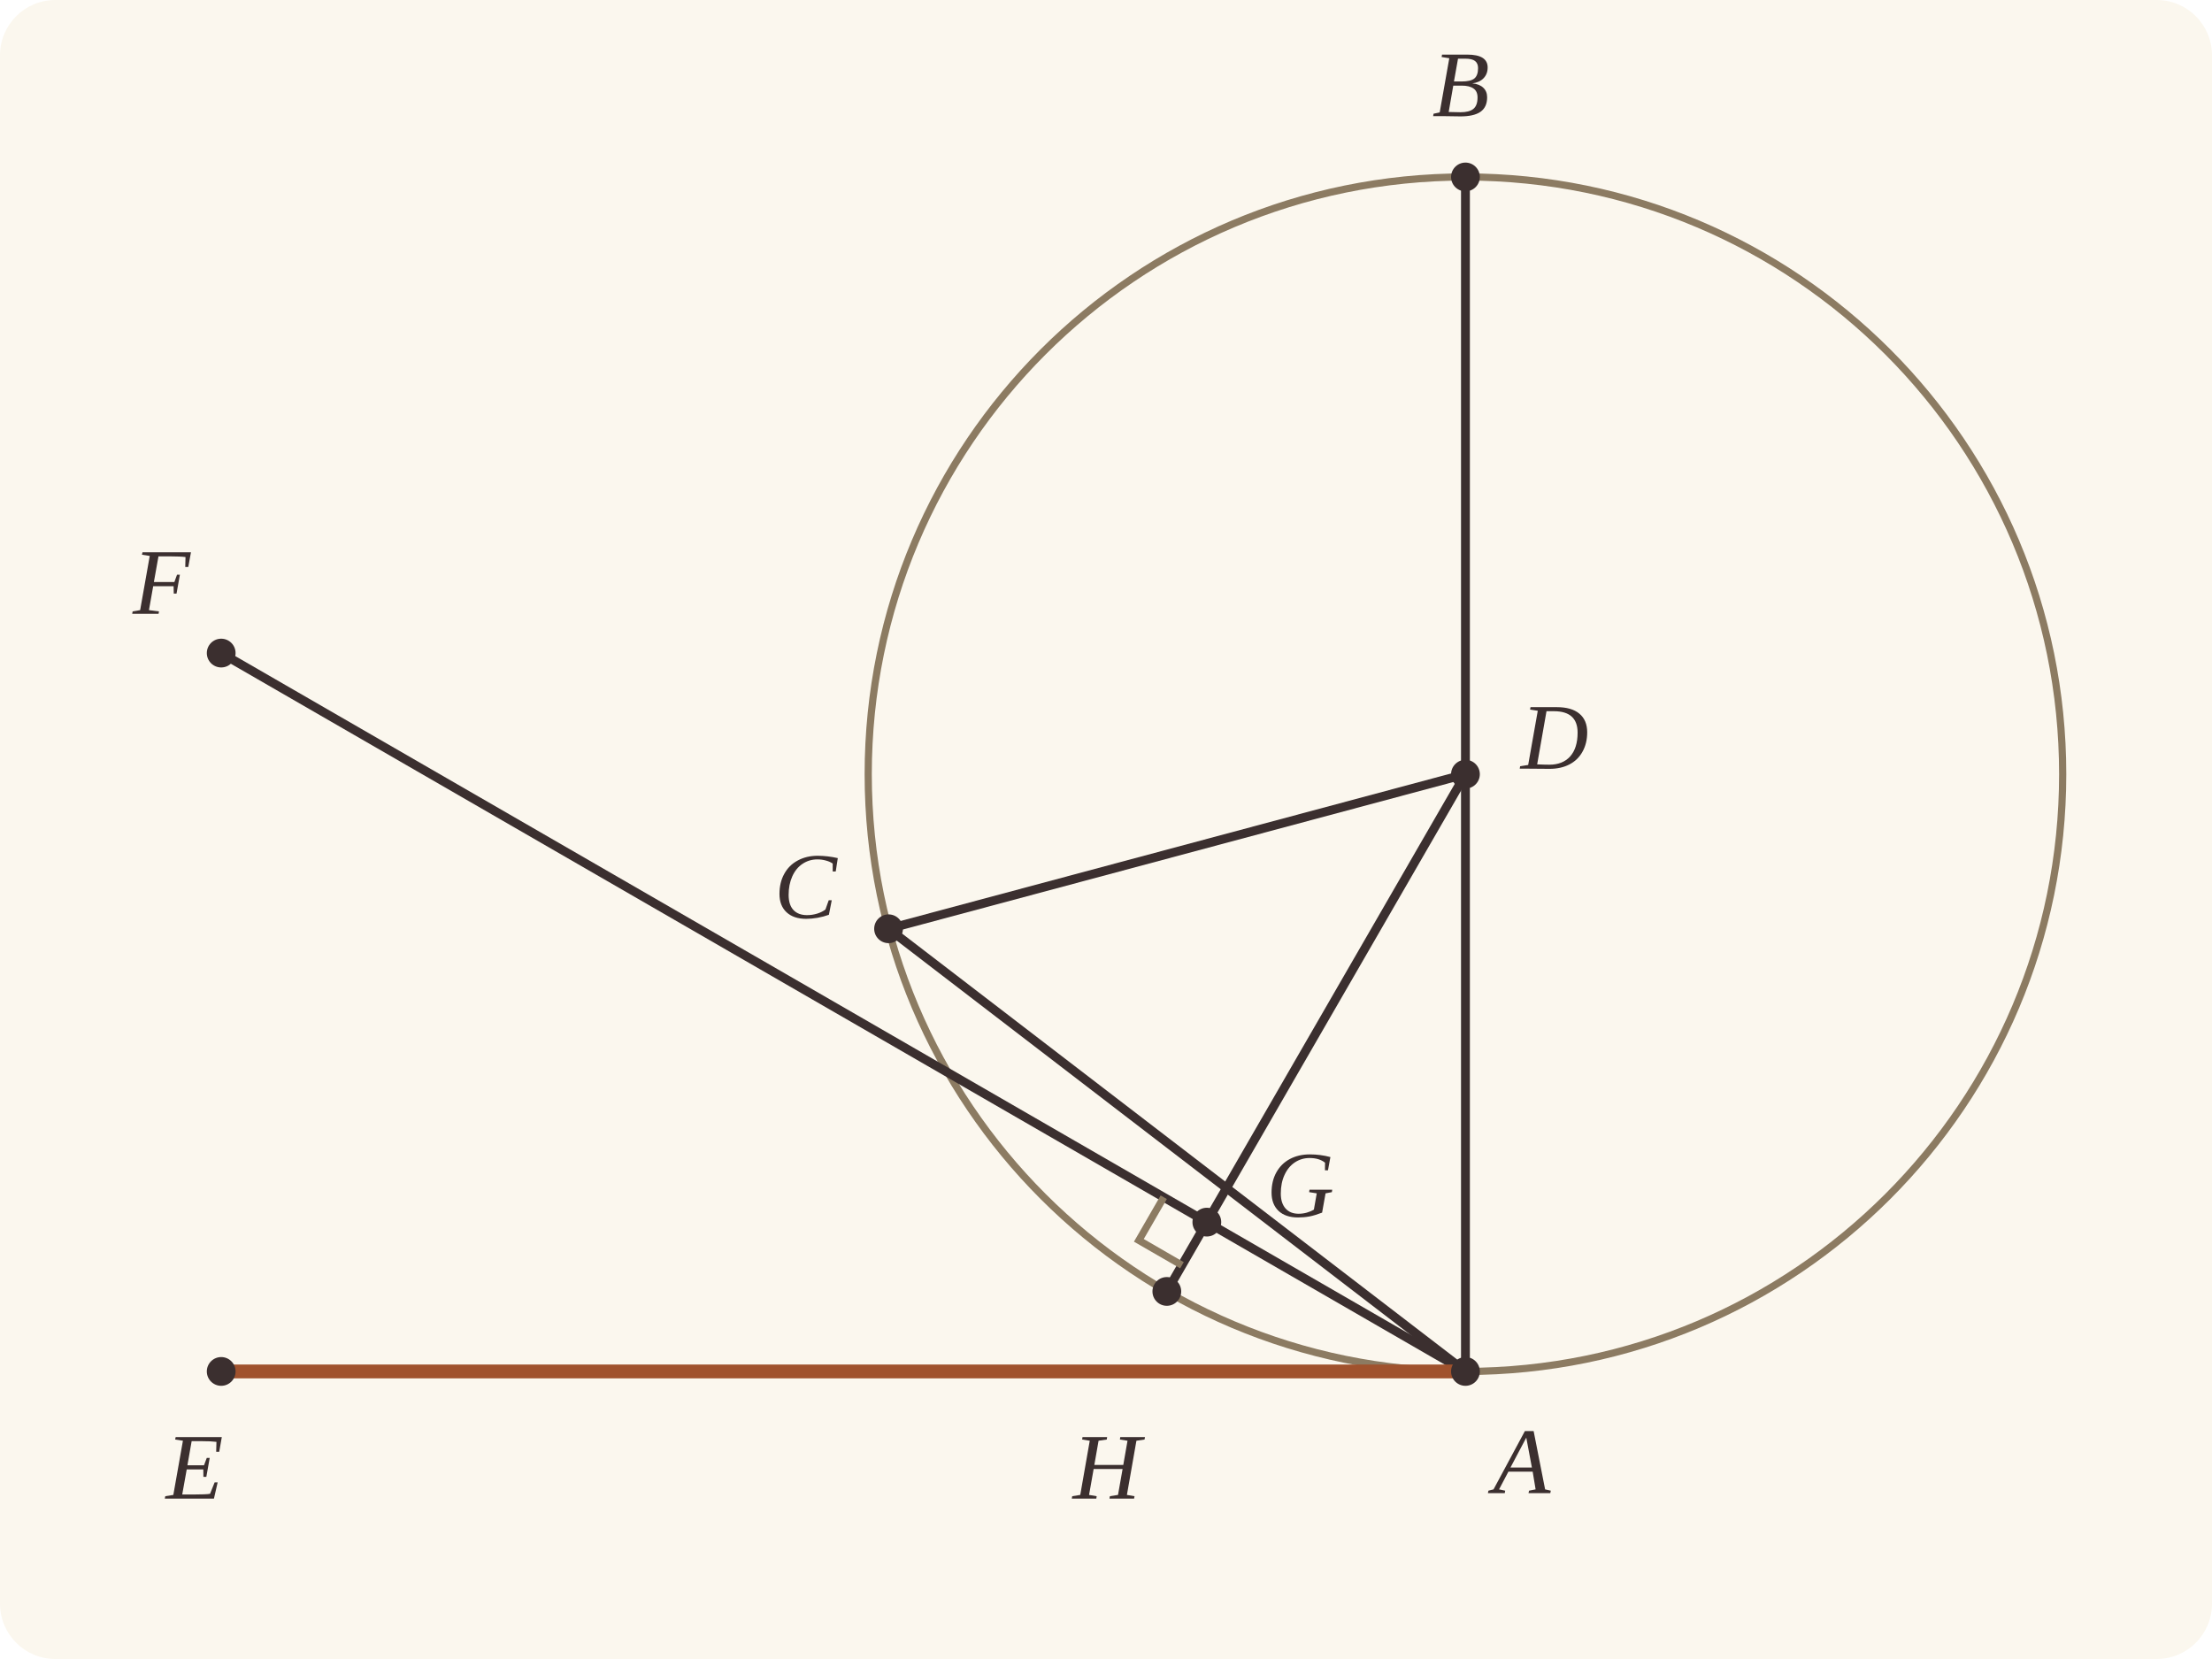
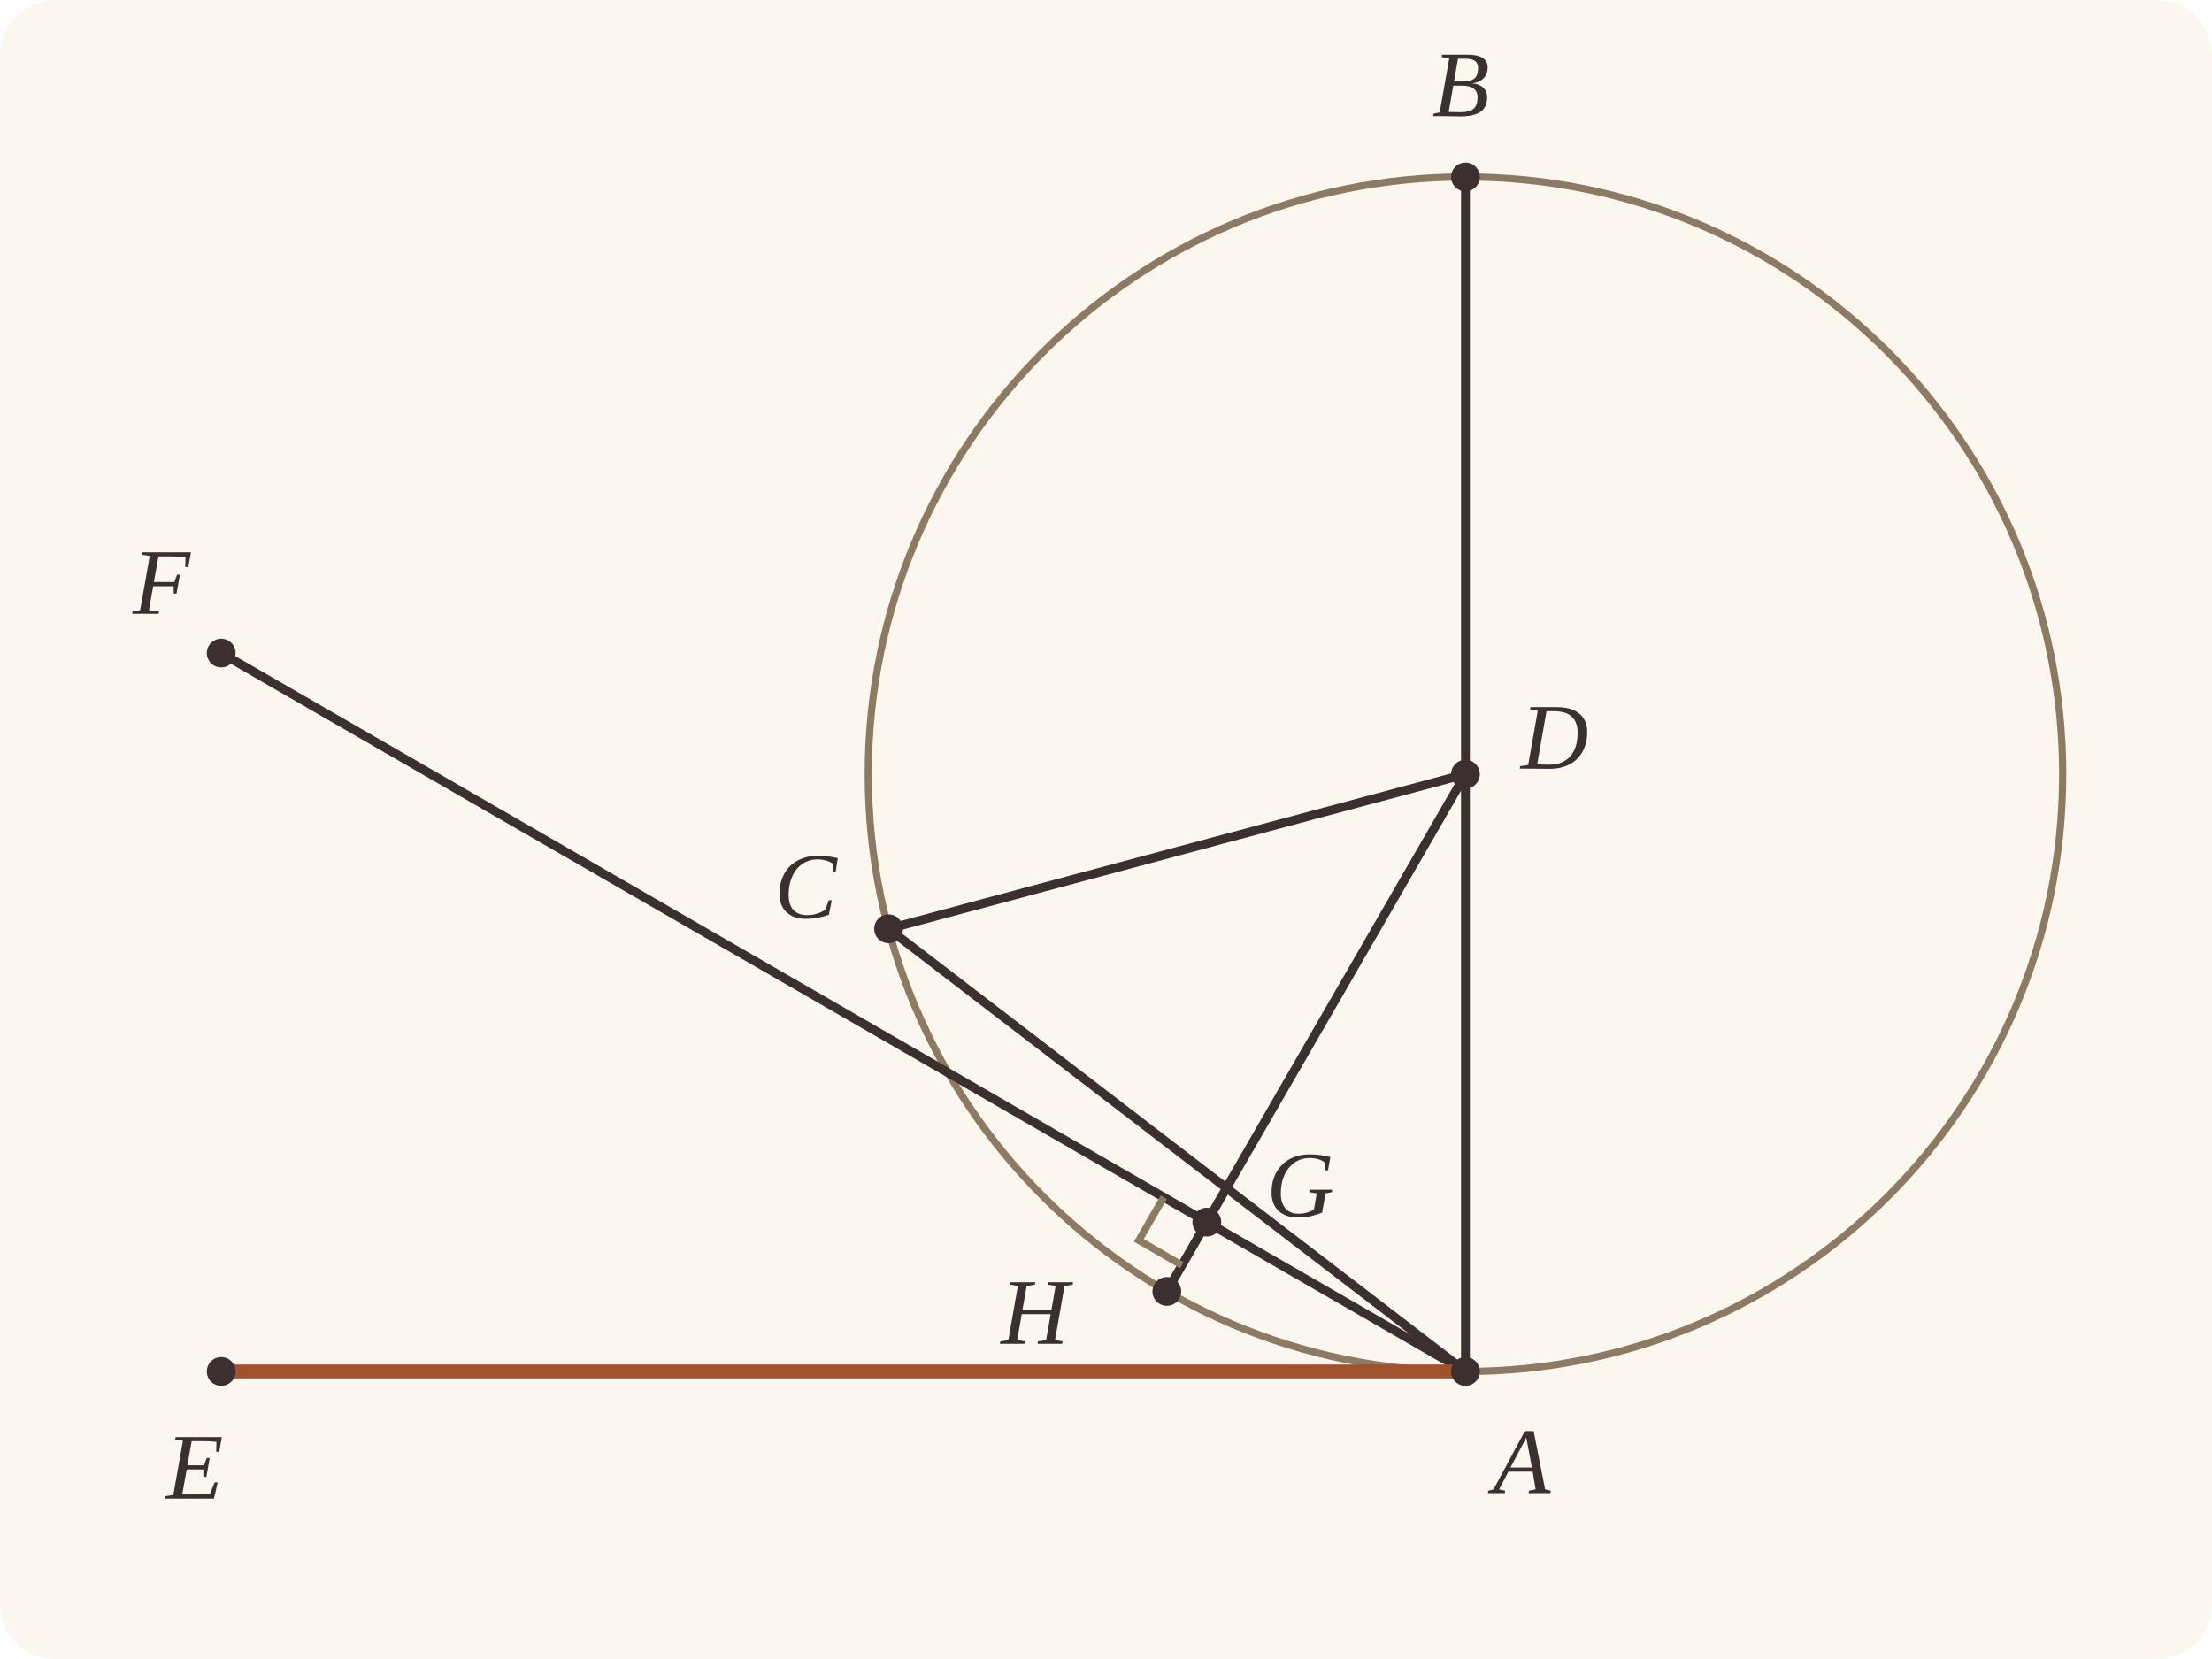
<svg xmlns="http://www.w3.org/2000/svg" viewBox="0 0 400 300" font-family="Georgia, 'Times New Roman', serif" font-style="italic" font-size="17">
  <rect x="0" y="0" width="400" height="300" rx="10" fill="#fbf7ee" />
  <circle cx="265" cy="140" r="108" fill="none" stroke="#8c7b62" stroke-width="1.3" />
  <g fill="none" stroke="#3b2f2f" stroke-width="1.6">
    <line x1="265" y1="32" x2="265" y2="248" />
    <line x1="160.680" y1="167.952" x2="265" y2="248" />
    <line x1="265" y1="140" x2="160.680" y2="167.952" />
    <line x1="40" y1="118.096" x2="265" y2="248" />
    <line x1="265" y1="140" x2="211" y2="233.531" />
  </g>
  <line x1="40" y1="248" x2="265" y2="248" stroke="#a0522d" stroke-width="2.5" />
  <path d="M 213.735,228.794 L 205.941,224.294 L 210.441,216.5" fill="none" stroke="#8c7b62" stroke-width="1.3" />
  <g fill="#3b2f2f">
    <circle cx="265" cy="248" r="2.6" />
    <circle cx="265" cy="32" r="2.6" />
    <circle cx="160.680" cy="167.952" r="2.6" />
    <circle cx="265" cy="140" r="2.6" />
    <circle cx="40" cy="248" r="2.6" />
    <circle cx="40" cy="118.096" r="2.6" />
    <circle cx="218.235" cy="221" r="2.6" />
    <circle cx="211" cy="233.531" r="2.6" />
    <text x="270" y="270">A</text>
    <text x="259" y="21">B</text>
    <text x="140" y="166">C</text>
    <text x="275" y="139">D</text>
    <text x="30" y="271">E</text>
    <text x="24" y="111">F</text>
    <text x="229" y="220">G</text>
-     <text x="194" y="271">H</text>
+     <text x="181" y="243">H</text>
  </g>
</svg>
